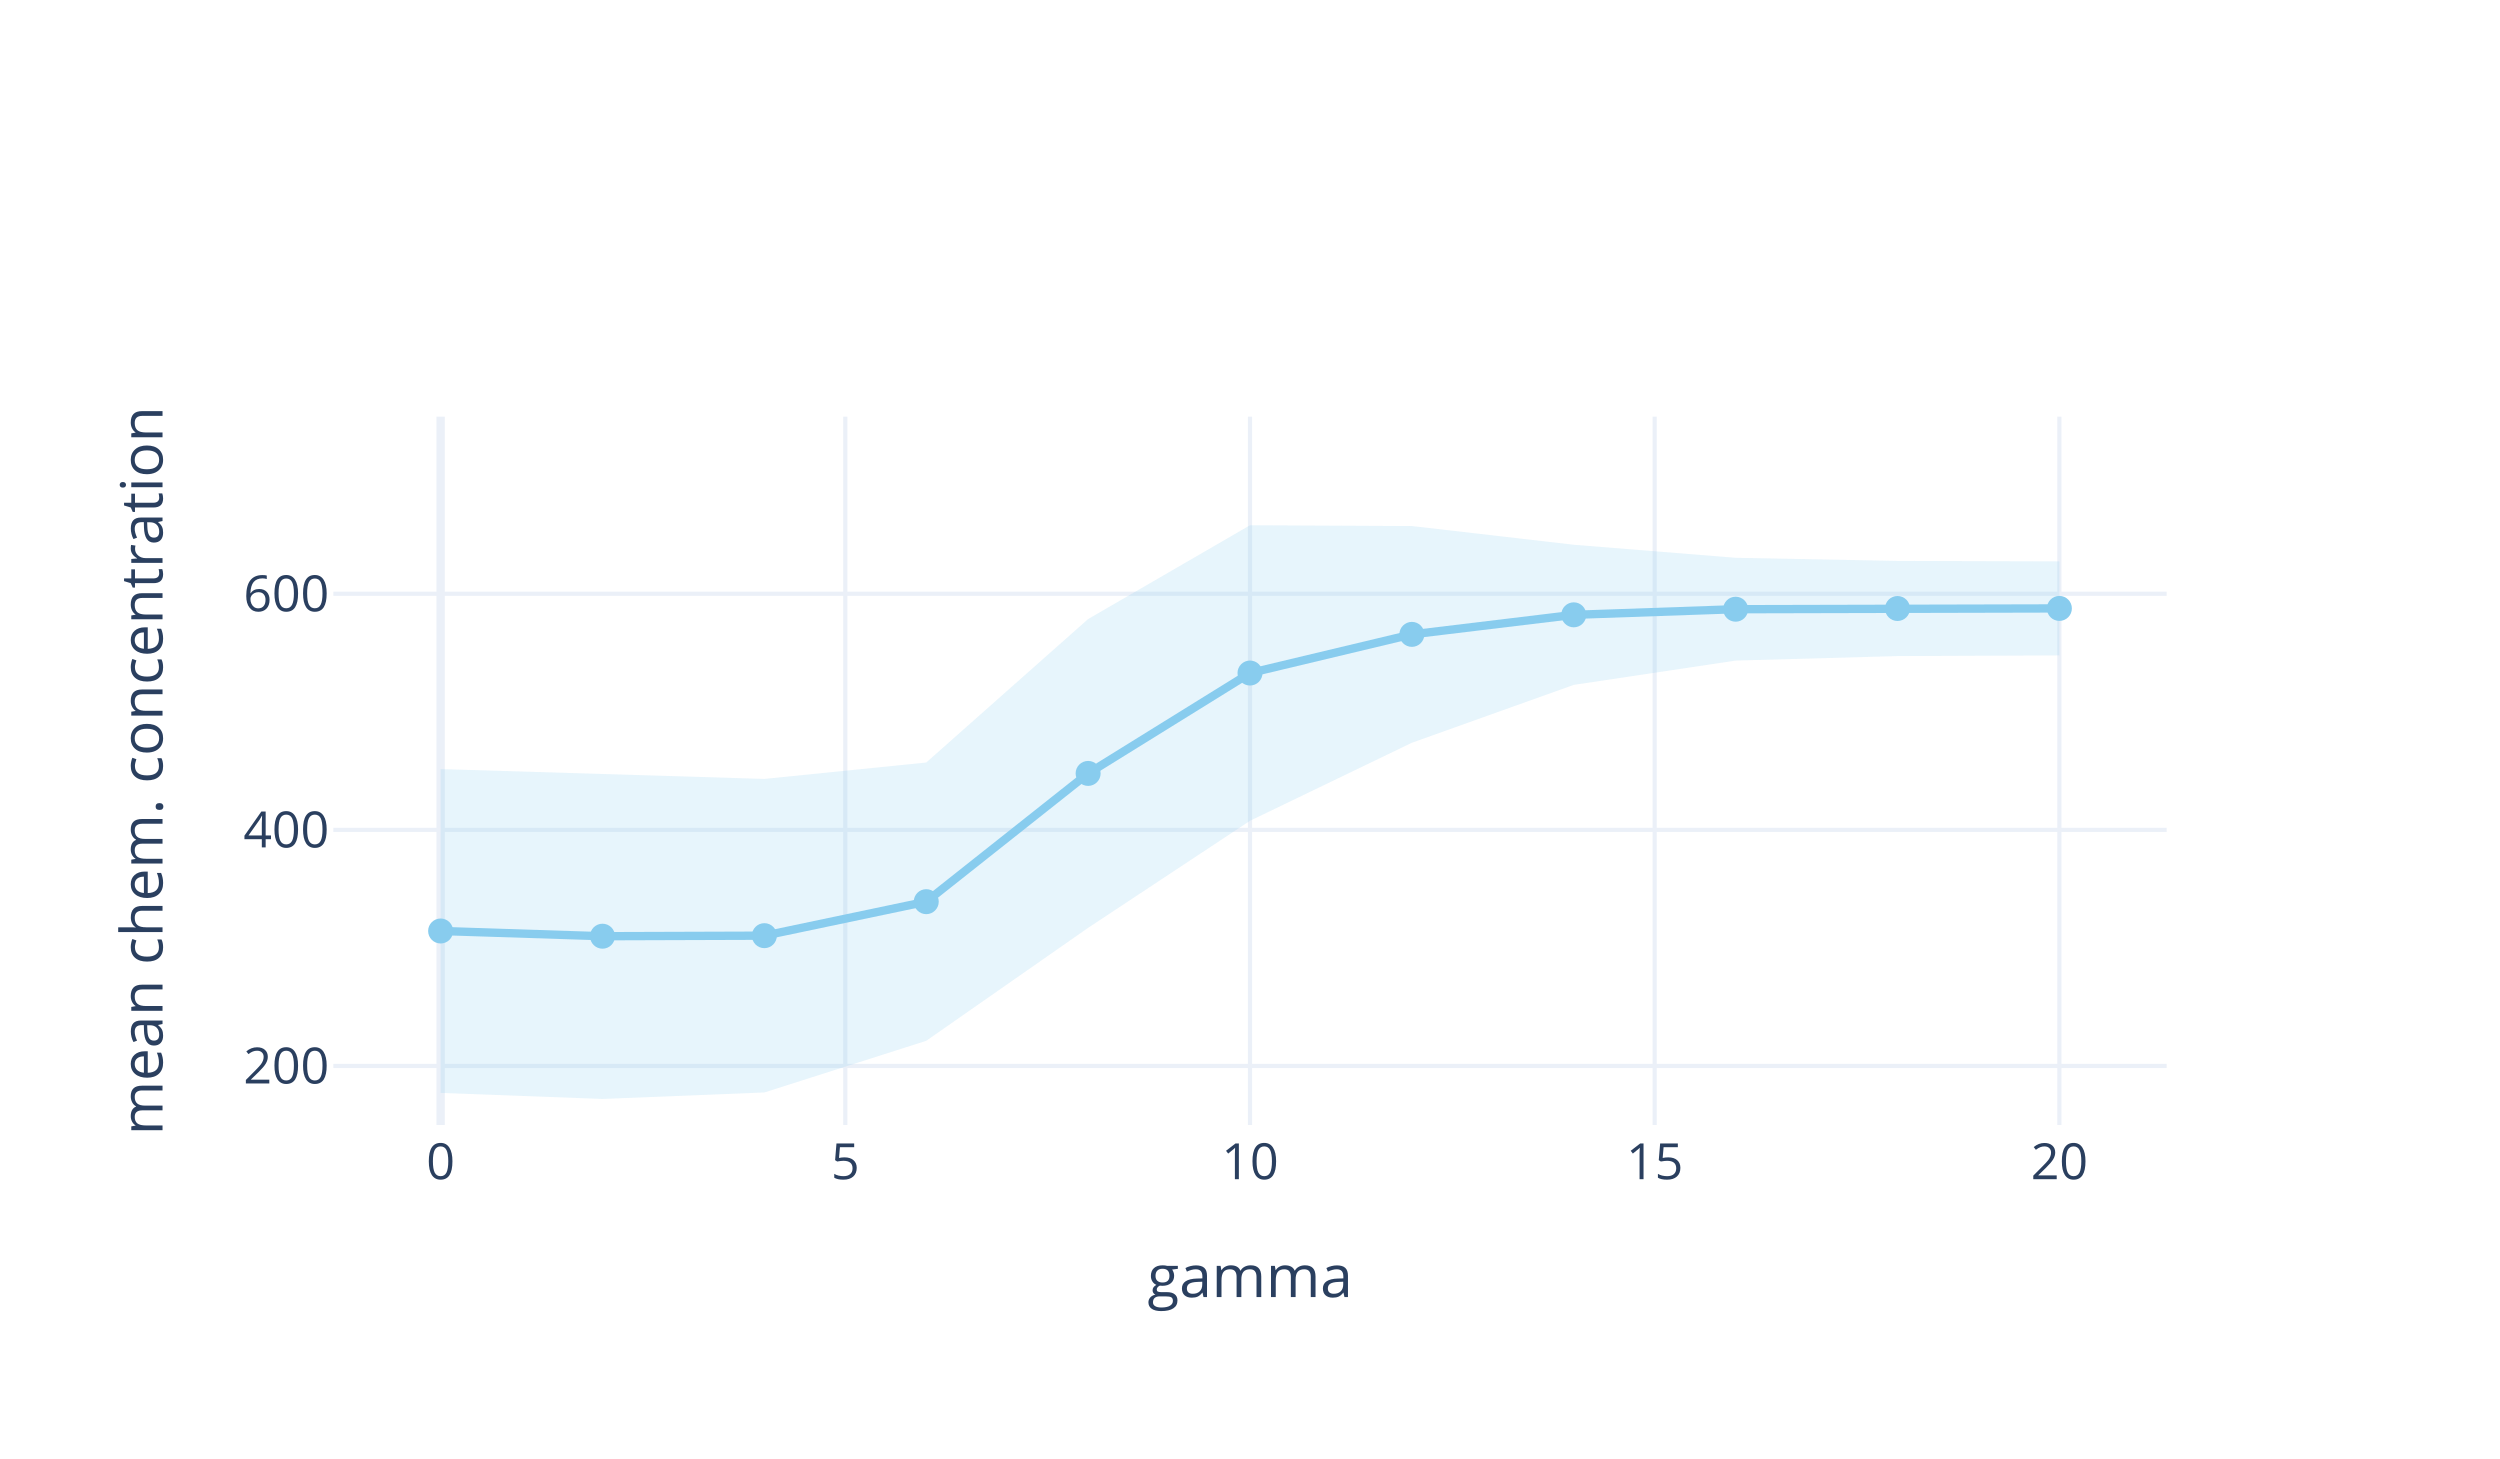
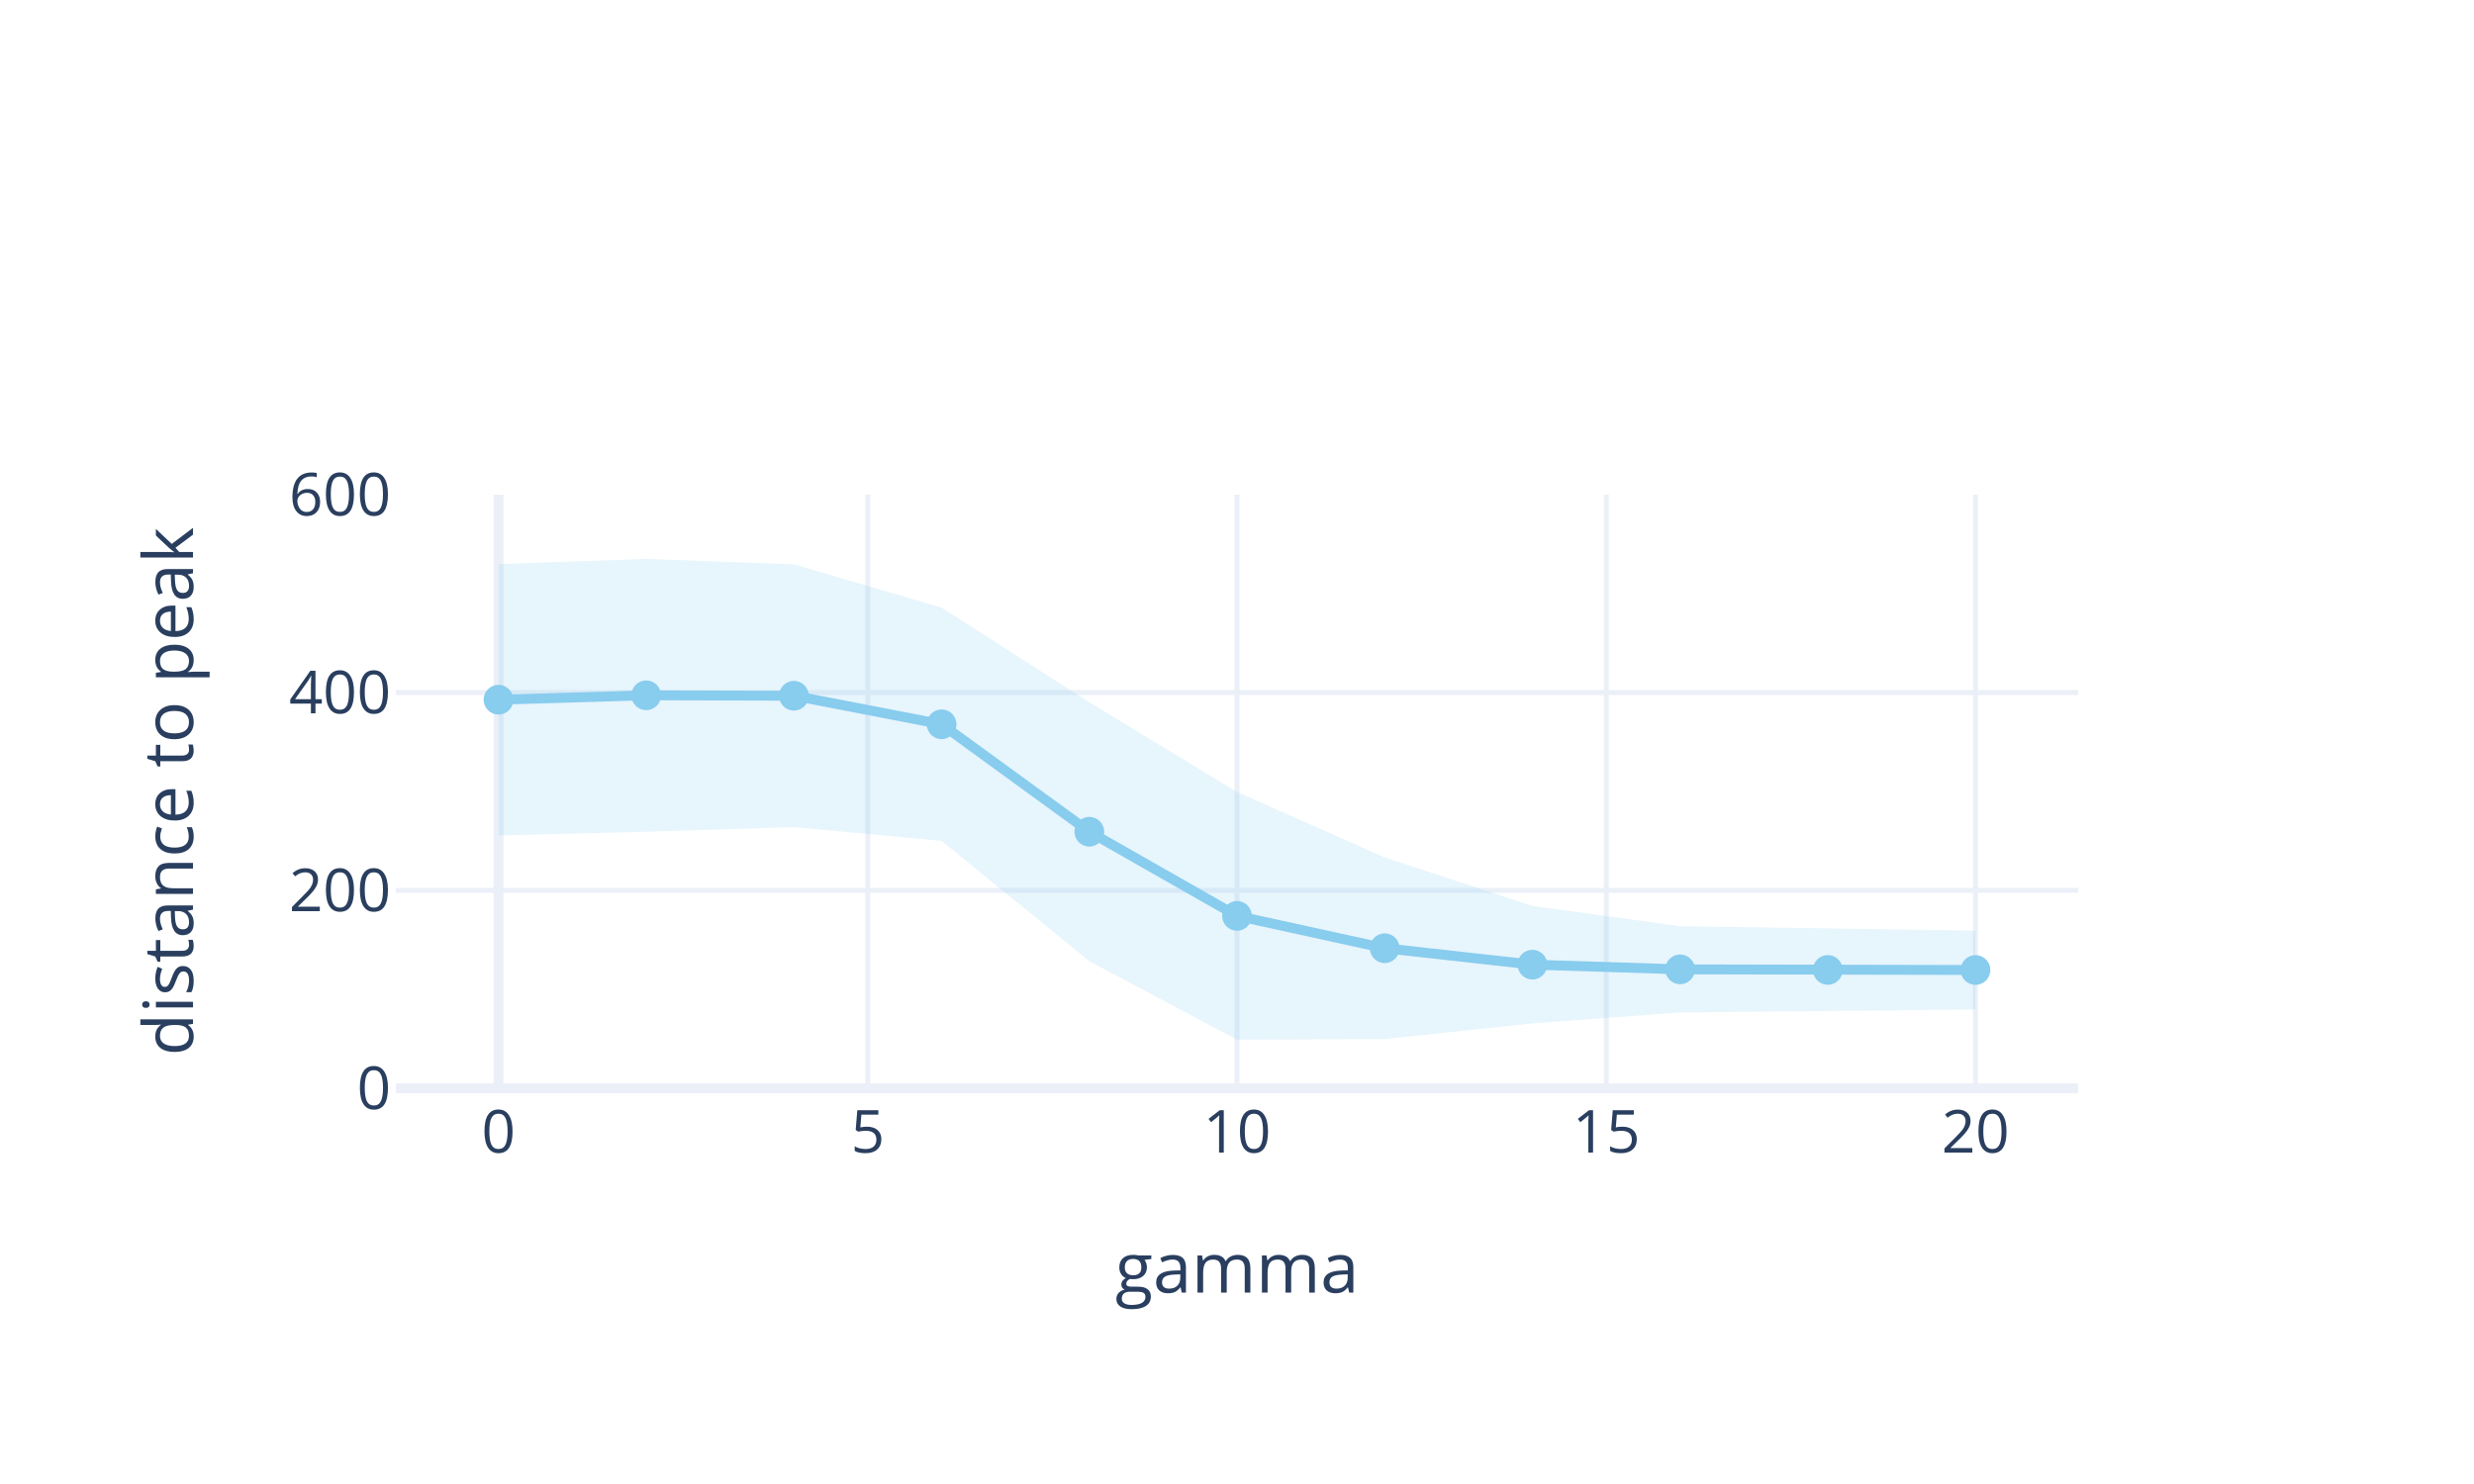
- <svg xmlns="http://www.w3.org/2000/svg" class="main-svg" width="600" height="350" style="" viewBox="0 0 600 350">
-   <rect x="0" y="0" width="600" height="350" style="fill: rgb(255, 255, 255); fill-opacity: 1;" />
-   <defs id="defs-2960a6">
+ <svg xmlns="http://www.w3.org/2000/svg" class="main-svg" width="500" height="300" style="" viewBox="0 0 500 300">
+   <rect x="0" y="0" width="500" height="300" style="fill: rgb(255, 255, 255); fill-opacity: 1;" />
+   <defs id="defs-2d5357">
    <g class="clips">
-       <clipPath id="clip2960a6xyplot" class="plotclip">
-         <rect width="440" height="170" />
+       <clipPath id="clip2d5357xyplot" class="plotclip">
+         <rect width="340" height="120" />
      </clipPath>
-       <clipPath class="axesclip" id="clip2960a6x">
-         <rect x="80" y="0" width="440" height="350" />
+       <clipPath class="axesclip" id="clip2d5357x">
+         <rect x="80" y="0" width="340" height="300" />
      </clipPath>
-       <clipPath class="axesclip" id="clip2960a6y">
-         <rect x="0" y="100" width="600" height="170" />
+       <clipPath class="axesclip" id="clip2d5357y">
+         <rect x="0" y="100" width="500" height="120" />
      </clipPath>
-       <clipPath class="axesclip" id="clip2960a6xy">
-         <rect x="80" y="100" width="440" height="170" />
+       <clipPath class="axesclip" id="clip2d5357xy">
+         <rect x="80" y="100" width="340" height="120" />
      </clipPath>
    </g>
    <g class="gradients" />
    <g class="patterns" />
  </defs>
  <g class="bglayer" />
  <g class="layer-below">
    <g class="imagelayer" />
    <g class="shapelayer" />
  </g>
  <g class="cartesianlayer">
    <g class="subplot xy">
      <g class="layer-subplot">
        <g class="shapelayer" />
        <g class="imagelayer" />
      </g>
      <g class="minor-gridlayer">
        <g class="x" />
        <g class="y" />
      </g>
      <g class="gridlayer">
        <g class="x">
-           <path class="xgrid crisp" transform="translate(202.87,0)" d="M0,100v170" style="stroke: rgb(235, 240, 248); stroke-opacity: 1; stroke-width: 1px;" />
-           <path class="xgrid crisp" transform="translate(300,0)" d="M0,100v170" style="stroke: rgb(235, 240, 248); stroke-opacity: 1; stroke-width: 1px;" />
-           <path class="xgrid crisp" transform="translate(397.12,0)" d="M0,100v170" style="stroke: rgb(235, 240, 248); stroke-opacity: 1; stroke-width: 1px;" />
-           <path class="xgrid crisp" transform="translate(494.25,0)" d="M0,100v170" style="stroke: rgb(235, 240, 248); stroke-opacity: 1; stroke-width: 1px;" />
+           <path class="xgrid crisp" transform="translate(175.38,0)" d="M0,100v120" style="stroke: rgb(235, 240, 248); stroke-opacity: 1; stroke-width: 1px;" />
+           <path class="xgrid crisp" transform="translate(250,0)" d="M0,100v120" style="stroke: rgb(235, 240, 248); stroke-opacity: 1; stroke-width: 1px;" />
+           <path class="xgrid crisp" transform="translate(324.63,0)" d="M0,100v120" style="stroke: rgb(235, 240, 248); stroke-opacity: 1; stroke-width: 1px;" />
+           <path class="xgrid crisp" transform="translate(399.25,0)" d="M0,100v120" style="stroke: rgb(235, 240, 248); stroke-opacity: 1; stroke-width: 1px;" />
        </g>
        <g class="y">
-           <path class="ygrid crisp" transform="translate(0,255.83)" d="M80,0h440" style="stroke: rgb(235, 240, 248); stroke-opacity: 1; stroke-width: 1px;" />
-           <path class="ygrid crisp" transform="translate(0,199.17)" d="M80,0h440" style="stroke: rgb(235, 240, 248); stroke-opacity: 1; stroke-width: 1px;" />
-           <path class="ygrid crisp" transform="translate(0,142.5)" d="M80,0h440" style="stroke: rgb(235, 240, 248); stroke-opacity: 1; stroke-width: 1px;" />
+           <path class="ygrid crisp" transform="translate(0,180)" d="M80,0h340" style="stroke: rgb(235, 240, 248); stroke-opacity: 1; stroke-width: 1px;" />
+           <path class="ygrid crisp" transform="translate(0,140)" d="M80,0h340" style="stroke: rgb(235, 240, 248); stroke-opacity: 1; stroke-width: 1px;" />
        </g>
      </g>
      <g class="zerolinelayer">
-         <path class="xzl zl crisp" transform="translate(105.75,0)" d="M0,100v170" style="stroke: rgb(235, 240, 248); stroke-opacity: 1; stroke-width: 2px;" />
+         <path class="xzl zl crisp" transform="translate(100.75,0)" d="M0,100v120" style="stroke: rgb(235, 240, 248); stroke-opacity: 1; stroke-width: 2px;" />
+         <path class="yzl zl crisp" transform="translate(0,220)" d="M80,0h340" style="stroke: rgb(235, 240, 248); stroke-opacity: 1; stroke-width: 2px;" />
      </g>
      <g class="layer-between">
        <g class="shapelayer" />
        <g class="imagelayer" />
      </g>
      <path class="xlines-below" />
      <path class="ylines-below" />
      <g class="overlines-below" />
      <g class="xaxislayer-below" />
      <g class="yaxislayer-below" />
      <g class="overaxes-below" />
      <g class="overplot">
-         <g class="xy" transform="translate(80,100)" clip-path="url(#clip2960a6xyplot)">
+         <g class="xy" transform="translate(80,100)" clip-path="url(#clip2d5357xyplot)">
          <g class="scatterlayer mlayer">
-             <g class="trace scatter trace36ad84" style="stroke-miterlimit: 2; opacity: 1;">
+             <g class="trace scatter traceb25300" style="stroke-miterlimit: 2; opacity: 1;">
              <g class="fills" />
              <g class="errorbars" />
              <g class="lines">
-                 <path class="js-line" d="M25.75,123.44L64.6,124.69L103.45,124.56L142.3,116.4L181.15,85.62L220,61.53L258.85,52.25L297.7,47.56L336.55,46.21L414.25,46.02" style="vector-effect: none; fill: none; stroke: rgb(136, 204, 238); stroke-opacity: 1; stroke-width: 2px; opacity: 1;" />
+                 <path class="js-line" d="M20.75,41.45L50.6,40.56L80.45,40.65L110.3,46.42L140.15,68.14L170,85.15L199.85,91.69L229.7,95.01L259.55,95.96L319.25,96.09" style="vector-effect: none; fill: none; stroke: rgb(136, 204, 238); stroke-opacity: 1; stroke-width: 2px; opacity: 1;" />
              </g>
              <g class="points">
-                 <path class="point" transform="translate(25.75,123.44)" d="M3,0A3,3 0 1,1 0,-3A3,3 0 0,1 3,0Z" style="opacity: 1; stroke-width: 0px; fill: rgb(136, 204, 238); fill-opacity: 1;" />
-                 <path class="point" transform="translate(64.6,124.69)" d="M3,0A3,3 0 1,1 0,-3A3,3 0 0,1 3,0Z" style="opacity: 1; stroke-width: 0px; fill: rgb(136, 204, 238); fill-opacity: 1;" />
-                 <path class="point" transform="translate(103.45,124.56)" d="M3,0A3,3 0 1,1 0,-3A3,3 0 0,1 3,0Z" style="opacity: 1; stroke-width: 0px; fill: rgb(136, 204, 238); fill-opacity: 1;" />
-                 <path class="point" transform="translate(142.3,116.4)" d="M3,0A3,3 0 1,1 0,-3A3,3 0 0,1 3,0Z" style="opacity: 1; stroke-width: 0px; fill: rgb(136, 204, 238); fill-opacity: 1;" />
-                 <path class="point" transform="translate(181.15,85.62)" d="M3,0A3,3 0 1,1 0,-3A3,3 0 0,1 3,0Z" style="opacity: 1; stroke-width: 0px; fill: rgb(136, 204, 238); fill-opacity: 1;" />
-                 <path class="point" transform="translate(220,61.53)" d="M3,0A3,3 0 1,1 0,-3A3,3 0 0,1 3,0Z" style="opacity: 1; stroke-width: 0px; fill: rgb(136, 204, 238); fill-opacity: 1;" />
-                 <path class="point" transform="translate(258.85,52.25)" d="M3,0A3,3 0 1,1 0,-3A3,3 0 0,1 3,0Z" style="opacity: 1; stroke-width: 0px; fill: rgb(136, 204, 238); fill-opacity: 1;" />
-                 <path class="point" transform="translate(297.7,47.56)" d="M3,0A3,3 0 1,1 0,-3A3,3 0 0,1 3,0Z" style="opacity: 1; stroke-width: 0px; fill: rgb(136, 204, 238); fill-opacity: 1;" />
-                 <path class="point" transform="translate(336.55,46.21)" d="M3,0A3,3 0 1,1 0,-3A3,3 0 0,1 3,0Z" style="opacity: 1; stroke-width: 0px; fill: rgb(136, 204, 238); fill-opacity: 1;" />
-                 <path class="point" transform="translate(375.4,46.04)" d="M3,0A3,3 0 1,1 0,-3A3,3 0 0,1 3,0Z" style="opacity: 1; stroke-width: 0px; fill: rgb(136, 204, 238); fill-opacity: 1;" />
-                 <path class="point" transform="translate(414.25,46.02)" d="M3,0A3,3 0 1,1 0,-3A3,3 0 0,1 3,0Z" style="opacity: 1; stroke-width: 0px; fill: rgb(136, 204, 238); fill-opacity: 1;" />
+                 <path class="point" transform="translate(20.75,41.45)" d="M3,0A3,3 0 1,1 0,-3A3,3 0 0,1 3,0Z" style="opacity: 1; stroke-width: 0px; fill: rgb(136, 204, 238); fill-opacity: 1;" />
+                 <path class="point" transform="translate(50.6,40.56)" d="M3,0A3,3 0 1,1 0,-3A3,3 0 0,1 3,0Z" style="opacity: 1; stroke-width: 0px; fill: rgb(136, 204, 238); fill-opacity: 1;" />
+                 <path class="point" transform="translate(80.45,40.65)" d="M3,0A3,3 0 1,1 0,-3A3,3 0 0,1 3,0Z" style="opacity: 1; stroke-width: 0px; fill: rgb(136, 204, 238); fill-opacity: 1;" />
+                 <path class="point" transform="translate(110.3,46.42)" d="M3,0A3,3 0 1,1 0,-3A3,3 0 0,1 3,0Z" style="opacity: 1; stroke-width: 0px; fill: rgb(136, 204, 238); fill-opacity: 1;" />
+                 <path class="point" transform="translate(140.15,68.14)" d="M3,0A3,3 0 1,1 0,-3A3,3 0 0,1 3,0Z" style="opacity: 1; stroke-width: 0px; fill: rgb(136, 204, 238); fill-opacity: 1;" />
+                 <path class="point" transform="translate(170,85.15)" d="M3,0A3,3 0 1,1 0,-3A3,3 0 0,1 3,0Z" style="opacity: 1; stroke-width: 0px; fill: rgb(136, 204, 238); fill-opacity: 1;" />
+                 <path class="point" transform="translate(199.85,91.69)" d="M3,0A3,3 0 1,1 0,-3A3,3 0 0,1 3,0Z" style="opacity: 1; stroke-width: 0px; fill: rgb(136, 204, 238); fill-opacity: 1;" />
+                 <path class="point" transform="translate(229.7,95.01)" d="M3,0A3,3 0 1,1 0,-3A3,3 0 0,1 3,0Z" style="opacity: 1; stroke-width: 0px; fill: rgb(136, 204, 238); fill-opacity: 1;" />
+                 <path class="point" transform="translate(259.55,95.96)" d="M3,0A3,3 0 1,1 0,-3A3,3 0 0,1 3,0Z" style="opacity: 1; stroke-width: 0px; fill: rgb(136, 204, 238); fill-opacity: 1;" />
+                 <path class="point" transform="translate(289.4,96.08)" d="M3,0A3,3 0 1,1 0,-3A3,3 0 0,1 3,0Z" style="opacity: 1; stroke-width: 0px; fill: rgb(136, 204, 238); fill-opacity: 1;" />
+                 <path class="point" transform="translate(319.25,96.09)" d="M3,0A3,3 0 1,1 0,-3A3,3 0 0,1 3,0Z" style="opacity: 1; stroke-width: 0px; fill: rgb(136, 204, 238); fill-opacity: 1;" />
              </g>
              <g class="text" />
            </g>
-             <g class="trace scatter trace7d9ff3" style="stroke-miterlimit: 2; opacity: 0.2;">
+             <g class="trace scatter trace35f026" style="stroke-miterlimit: 2; opacity: 0.2;">
              <g class="fills">
                <g>
-                   <path class="js-fill" d="M25.75,84.58L103.45,86.94L142.3,83L181.15,48.57L220,26.06L258.85,26.25L297.7,30.74L336.55,33.87L375.4,34.62L414.25,34.73L414.25,57.3L375.4,57.46L336.55,58.54L297.7,64.37L258.85,78.26L220,96.99L181.15,122.68L142.3,149.79L103.45,162.19L64.6,163.75L25.75,162.3Z" style="fill: rgb(136, 204, 238); fill-opacity: 1; stroke-width: 0;" />
+                   <path class="js-fill" d="M20.75,14.02L50.6,12.99L80.45,14.09L110.3,22.84L140.15,41.98L170,60.11L199.85,73.34L229.7,83.14L259.55,87.25L319.25,88.13L319.25,104.06L259.55,104.67L229.7,106.88L199.85,110.05L170,110.18L140.15,94.3L110.3,69.99L80.45,67.21L50.6,68.14L20.75,68.88Z" style="fill: rgb(136, 204, 238); fill-opacity: 1; stroke-width: 0;" />
                </g>
              </g>
              <g class="errorbars" />
              <g class="lines">
-                 <path class="js-line" d="M25.75,84.58L103.45,86.94L142.3,83L181.15,48.57L220,26.06L258.85,26.25L297.7,30.74L336.55,33.87L375.4,34.62L414.25,34.73L414.25,57.3L375.4,57.46L336.55,58.54L297.7,64.37L258.85,78.26L220,96.99L181.15,122.68L142.3,149.79L103.45,162.19L64.6,163.75L25.75,162.3" style="vector-effect: none; fill: none; stroke: rgb(0, 0, 0); stroke-opacity: 0; stroke-width: 2px; opacity: 1;" />
+                 <path class="js-line" d="M20.75,14.02L50.6,12.99L80.45,14.09L110.3,22.84L140.15,41.98L170,60.11L199.85,73.34L229.7,83.14L259.55,87.25L319.25,88.13L319.25,104.06L259.55,104.67L229.7,106.88L199.85,110.05L170,110.18L140.15,94.3L110.3,69.99L80.45,67.21L50.6,68.14L20.75,68.88" style="vector-effect: none; fill: none; stroke: rgb(0, 0, 0); stroke-opacity: 0; stroke-width: 2px; opacity: 1;" />
              </g>
              <g class="points" />
              <g class="text" />
            </g>
          </g>
        </g>
      </g>
      <g class="zerolinelayer-above" />
      <path class="xlines-above crisp" d="M0,0" style="fill: none;" />
      <path class="ylines-above crisp" d="M0,0" style="fill: none;" />
      <g class="overlines-above" />
      <g class="xaxislayer-above">
        <g class="xtick">
-           <text text-anchor="middle" x="0" y="283" transform="translate(105.75,0)" style="font-family: 'Open Sans', verdana, arial, sans-serif; font-size: 12px; fill: rgb(42, 63, 95); fill-opacity: 1; white-space: pre;">0</text>
+           <text text-anchor="middle" x="0" y="233" transform="translate(100.75,0)" style="font-family: 'Open Sans', verdana, arial, sans-serif; font-size: 12px; fill: rgb(42, 63, 95); fill-opacity: 1; white-space: pre;">0</text>
        </g>
        <g class="xtick">
-           <text text-anchor="middle" x="0" y="283" style="font-family: 'Open Sans', verdana, arial, sans-serif; font-size: 12px; fill: rgb(42, 63, 95); fill-opacity: 1; white-space: pre;" transform="translate(202.87,0)">5</text>
+           <text text-anchor="middle" x="0" y="233" style="font-family: 'Open Sans', verdana, arial, sans-serif; font-size: 12px; fill: rgb(42, 63, 95); fill-opacity: 1; white-space: pre;" transform="translate(175.38,0)">5</text>
        </g>
        <g class="xtick">
-           <text text-anchor="middle" x="0" y="283" style="font-family: 'Open Sans', verdana, arial, sans-serif; font-size: 12px; fill: rgb(42, 63, 95); fill-opacity: 1; white-space: pre;" transform="translate(300,0)">10</text>
+           <text text-anchor="middle" x="0" y="233" style="font-family: 'Open Sans', verdana, arial, sans-serif; font-size: 12px; fill: rgb(42, 63, 95); fill-opacity: 1; white-space: pre;" transform="translate(250,0)">10</text>
        </g>
        <g class="xtick">
-           <text text-anchor="middle" x="0" y="283" style="font-family: 'Open Sans', verdana, arial, sans-serif; font-size: 12px; fill: rgb(42, 63, 95); fill-opacity: 1; white-space: pre;" transform="translate(397.12,0)">15</text>
+           <text text-anchor="middle" x="0" y="233" style="font-family: 'Open Sans', verdana, arial, sans-serif; font-size: 12px; fill: rgb(42, 63, 95); fill-opacity: 1; white-space: pre;" transform="translate(324.63,0)">15</text>
        </g>
        <g class="xtick">
-           <text text-anchor="middle" x="0" y="283" style="font-family: 'Open Sans', verdana, arial, sans-serif; font-size: 12px; fill: rgb(42, 63, 95); fill-opacity: 1; white-space: pre;" transform="translate(494.25,0)">20</text>
+           <text text-anchor="middle" x="0" y="233" style="font-family: 'Open Sans', verdana, arial, sans-serif; font-size: 12px; fill: rgb(42, 63, 95); fill-opacity: 1; white-space: pre;" transform="translate(399.25,0)">20</text>
        </g>
      </g>
      <g class="yaxislayer-above">
        <g class="ytick">
-           <text text-anchor="end" x="79" y="4.2" transform="translate(0,255.83)" style="font-family: 'Open Sans', verdana, arial, sans-serif; font-size: 12px; fill: rgb(42, 63, 95); fill-opacity: 1; white-space: pre;">200</text>
+           <text text-anchor="end" x="79" y="4.2" transform="translate(0,220)" style="font-family: 'Open Sans', verdana, arial, sans-serif; font-size: 12px; fill: rgb(42, 63, 95); fill-opacity: 1; white-space: pre;">0</text>
        </g>
        <g class="ytick">
-           <text text-anchor="end" x="79" y="4.2" style="font-family: 'Open Sans', verdana, arial, sans-serif; font-size: 12px; fill: rgb(42, 63, 95); fill-opacity: 1; white-space: pre;" transform="translate(0,199.17)">400</text>
+           <text text-anchor="end" x="79" y="4.2" style="font-family: 'Open Sans', verdana, arial, sans-serif; font-size: 12px; fill: rgb(42, 63, 95); fill-opacity: 1; white-space: pre;" transform="translate(0,180)">200</text>
        </g>
        <g class="ytick">
-           <text text-anchor="end" x="79" y="4.2" style="font-family: 'Open Sans', verdana, arial, sans-serif; font-size: 12px; fill: rgb(42, 63, 95); fill-opacity: 1; white-space: pre;" transform="translate(0,142.5)">600</text>
+           <text text-anchor="end" x="79" y="4.2" style="font-family: 'Open Sans', verdana, arial, sans-serif; font-size: 12px; fill: rgb(42, 63, 95); fill-opacity: 1; white-space: pre;" transform="translate(0,140)">400</text>
+         </g>
+         <g class="ytick">
+           <text text-anchor="end" x="79" y="4.2" style="font-family: 'Open Sans', verdana, arial, sans-serif; font-size: 12px; fill: rgb(42, 63, 95); fill-opacity: 1; white-space: pre;" transform="translate(0,100)">600</text>
        </g>
      </g>
      <g class="overaxes-above" />
    </g>
  </g>
  <g class="polarlayer" />
  <g class="smithlayer" />
  <g class="ternarylayer" />
  <g class="geolayer" />
  <g class="funnelarealayer" />
  <g class="pielayer" />
  <g class="iciclelayer" />
  <g class="treemaplayer" />
  <g class="sunburstlayer" />
  <g class="glimages" />
-   <defs id="topdefs-2960a6">
+   <defs id="topdefs-2d5357">
    <g class="clips" />
  </defs>
  <g class="layer-above">
    <g class="imagelayer" />
    <g class="shapelayer" />
  </g>
  <g class="infolayer">
    <g class="g-gtitle" />
    <g class="g-xtitle">
-       <text class="xtitle" x="300" y="311.3" text-anchor="middle" style="opacity: 1; font-family: 'Open Sans', verdana, arial, sans-serif; font-size: 14px; fill: rgb(42, 63, 95); fill-opacity: 1; white-space: pre;">gamma</text>
+       <text class="xtitle" x="250" y="261.3" text-anchor="middle" style="opacity: 1; font-family: 'Open Sans', verdana, arial, sans-serif; font-size: 14px; fill: rgb(42, 63, 95); fill-opacity: 1; white-space: pre;">gamma</text>
    </g>
    <g class="g-ytitle">
-       <text class="ytitle" transform="rotate(-90,39.00625,185)" x="39.006" y="185" text-anchor="middle" style="opacity: 1; font-family: 'Open Sans', verdana, arial, sans-serif; font-size: 14px; fill: rgb(42, 63, 95); fill-opacity: 1; white-space: pre;">mean chem. concentration</text>
+       <text class="ytitle" transform="rotate(-90,39.00625,160)" x="39.006" y="160" text-anchor="middle" style="opacity: 1; font-family: 'Open Sans', verdana, arial, sans-serif; font-size: 14px; fill: rgb(42, 63, 95); fill-opacity: 1; white-space: pre;">distance to peak</text>
    </g>
  </g>
</svg>
